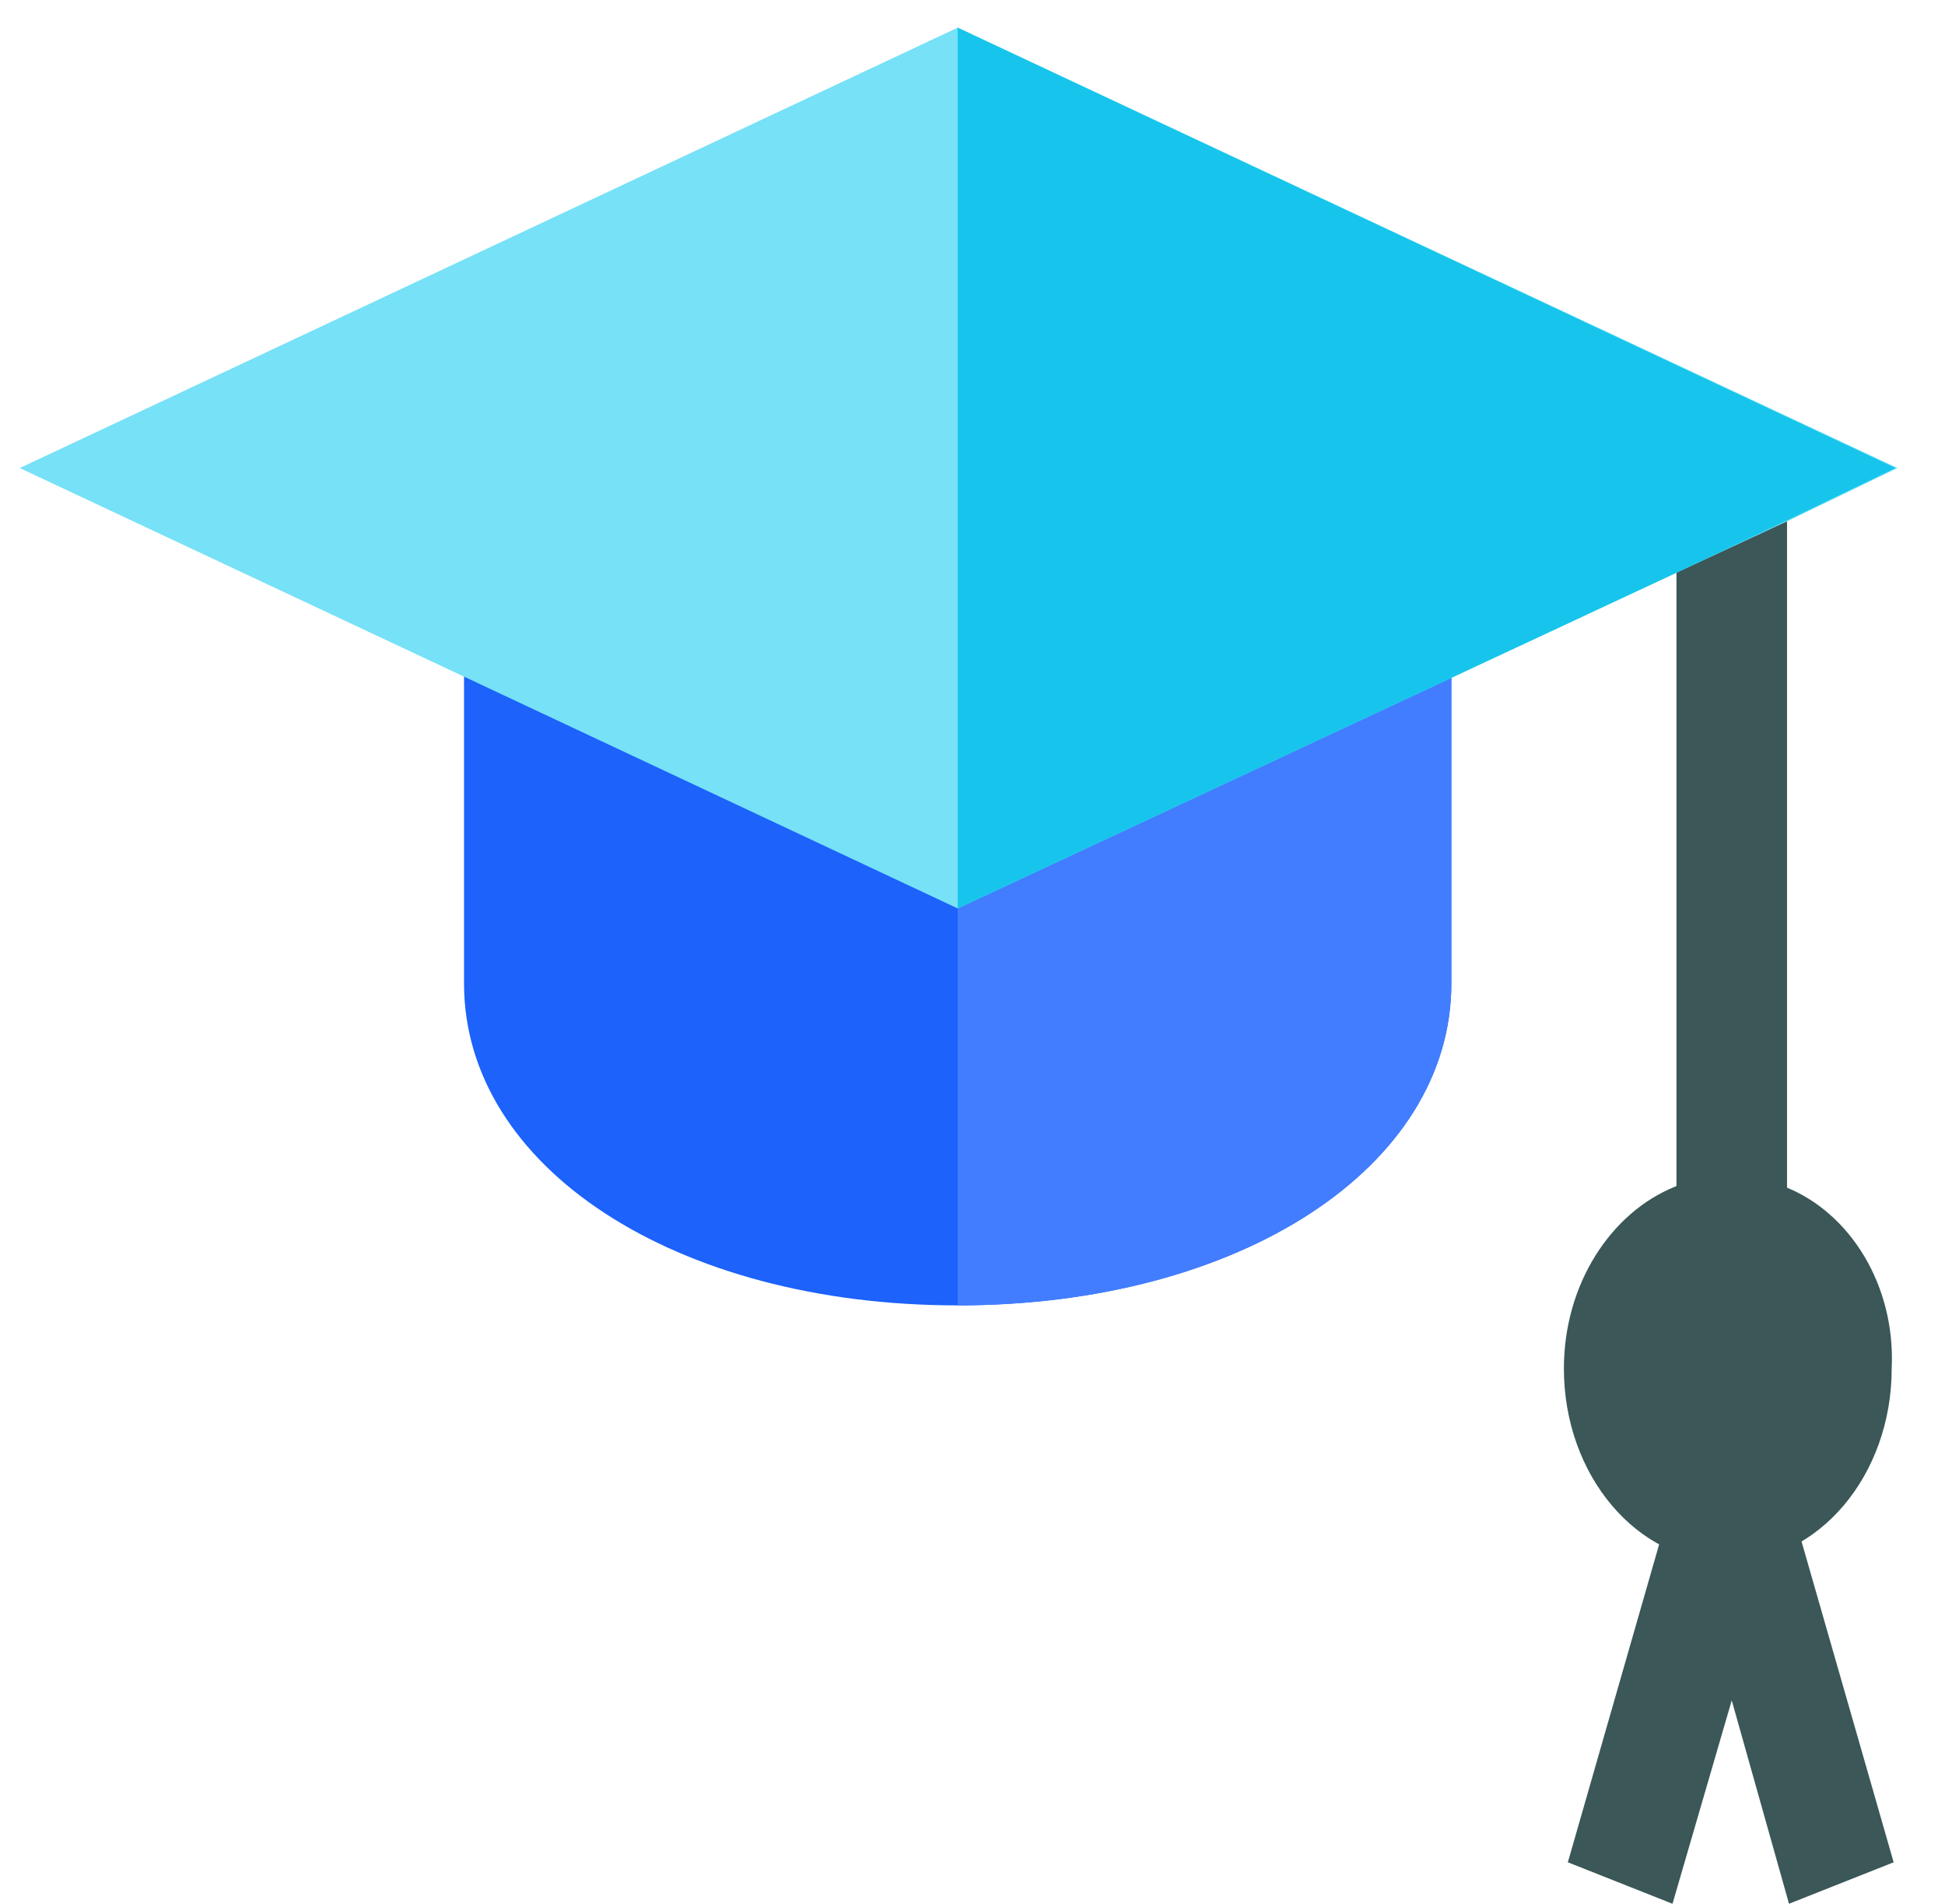
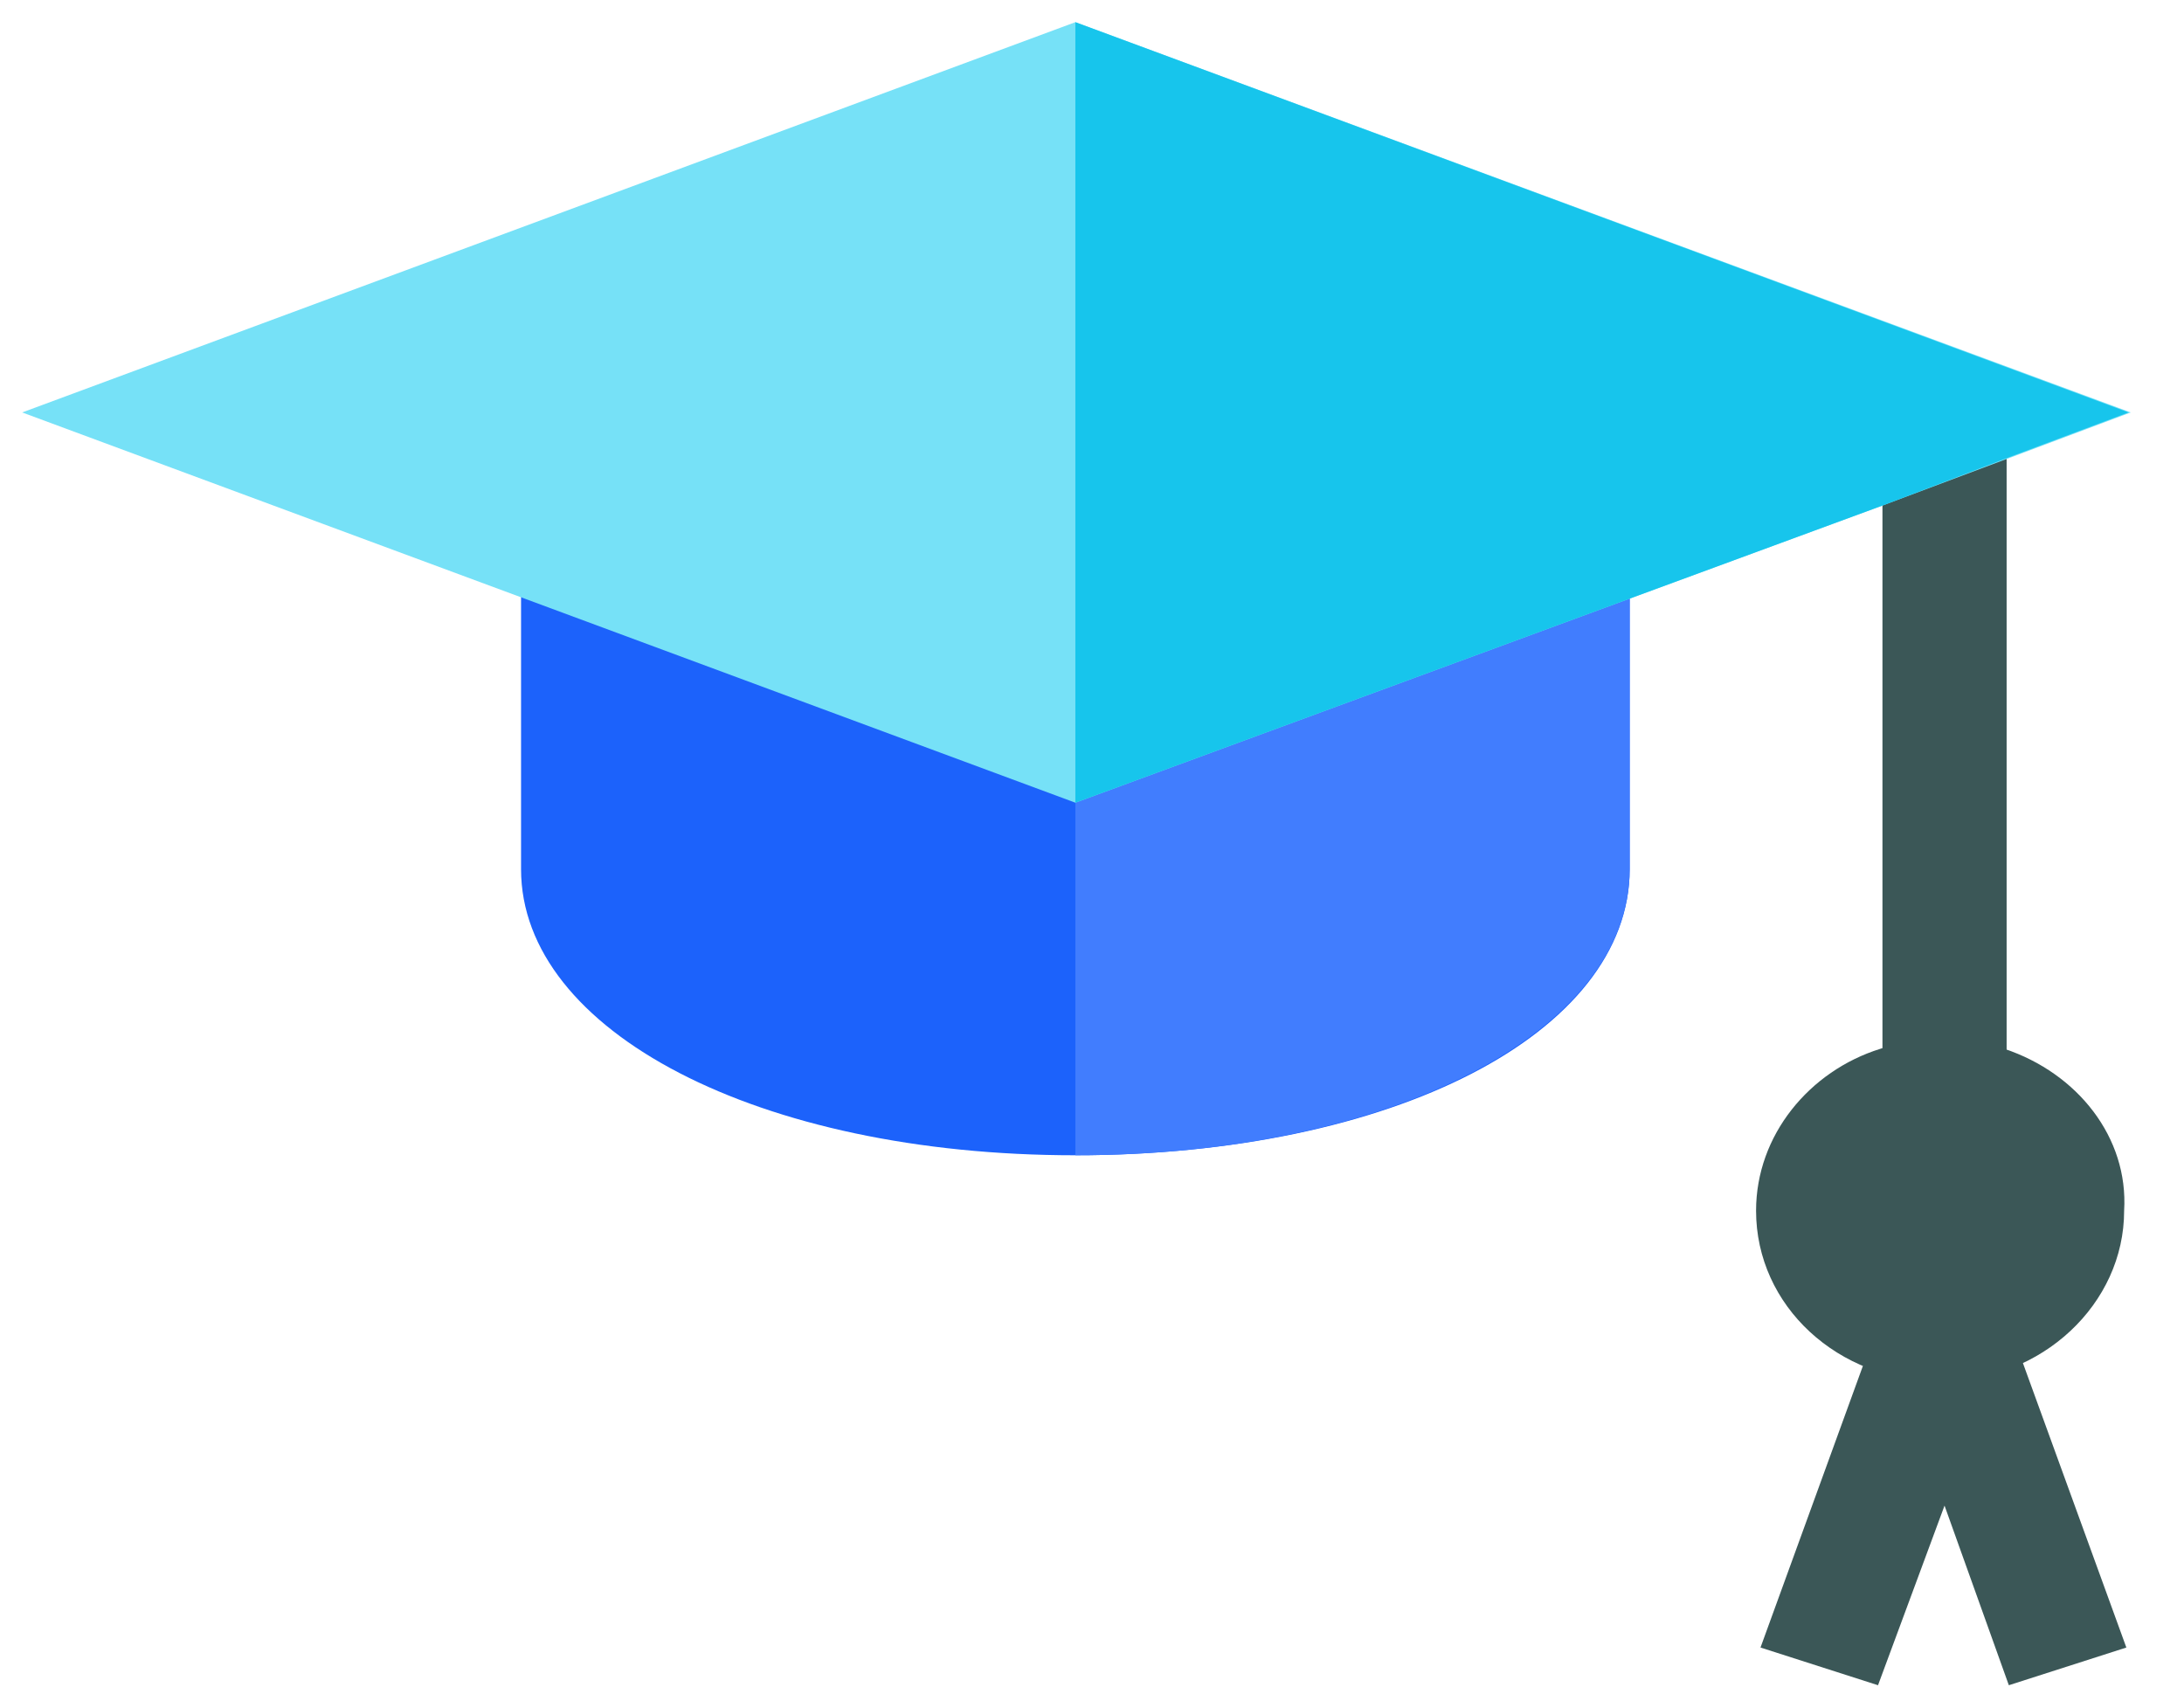
- <svg xmlns="http://www.w3.org/2000/svg" version="1.1" id="Capa_1" x="0px" y="0px" viewBox="0 0 98.5 96.4" style="enable-background:new 0 0 98.5 96.4;" xml:space="preserve">
+ <svg xmlns="http://www.w3.org/2000/svg" version="1.1" id="Capa_1" x="0px" y="0px" viewBox="0 0 98.5 77" style="enable-background:new 0 0 98.5 77;" xml:space="preserve">
  <style type="text/css">
	.st0{fill:#3B5757;}
	.st1{fill:#1C62FB;}
	.st2{fill:#417DFE;}
	.st3{fill:#76E1F7;}
	.st4{fill:#17C5EC;}
</style>
  <g>
-     <polygon class="st0" points="95.9,94.3 90.3,74.8 87.7,75.8 85,74.8 79.4,94.3 84.7,96.4 87.7,86.1 90.6,96.4  " />
-     <rect x="84.9" y="25.8" class="st0" width="5.6" height="37" />
+     <polygon class="st0" points="95.9,74.3 90.3,58.9 87.7,59.7 85,58.9 79.4,74.3 84.7,76 87.7,67.9 90.6,76  " />
+     <rect x="84.9" y="20.3" class="st0" width="5.6" height="29.2" />
  </g>
-   <path class="st0" d="M90.4,60.1c-0.9-0.4-1.8-0.6-2.8-0.6s-1.9,0.2-2.8,0.6c-3.2,1.3-5.6,4.9-5.6,9.2c0,5.4,3.7,9.8,8.3,9.8  s8.3-4.4,8.3-9.8C96,65.1,93.7,61.4,90.4,60.1z" />
-   <path class="st1" d="M23.5,28.8v21c0,9.3,10.7,16.3,25,16.3s25-7,25-16.3v-21H23.5z" />
-   <path class="st2" d="M73.5,28.8v21c0,9.3-10.7,16.3-25,16.3V28.8H73.5z" />
-   <path class="st3" d="M48.5,1.4L1,23.7L48.5,46l36.4-17l5.6-2.6l5.6-2.7L48.5,1.4z" />
-   <polygon class="st4" points="96,23.7 90.4,26.4 84.9,29 48.5,46 48.5,1.4 " />
+   <path class="st0" d="M90.4,47.3c-0.9-0.3-1.8-0.5-2.8-0.5s-1.9,0.2-2.8,0.5c-3.2,1-5.6,3.9-5.6,7.3c0,4.3,3.7,7.7,8.3,7.7  s8.3-3.5,8.3-7.7C96,51.3,93.7,48.4,90.4,47.3z" />
+   <path class="st1" d="M23.5,22.6v16.6c0,7.3,10.7,12.9,25,12.9s25-5.5,25-12.9V22.6H23.5z" />
+   <path class="st2" d="M73.5,22.6v16.6c0,7.3-10.7,12.9-25,12.9V22.6H73.5z" />
+   <path class="st3" d="M48.5,1L1,18.6l47.5,17.6l36.4-13.4l5.6-2.1l5.6-2.1L48.5,1z" />
+   <polygon class="st4" points="96,18.6 90.4,20.7 84.9,22.8 48.5,36.2 48.5,1 " />
</svg>
